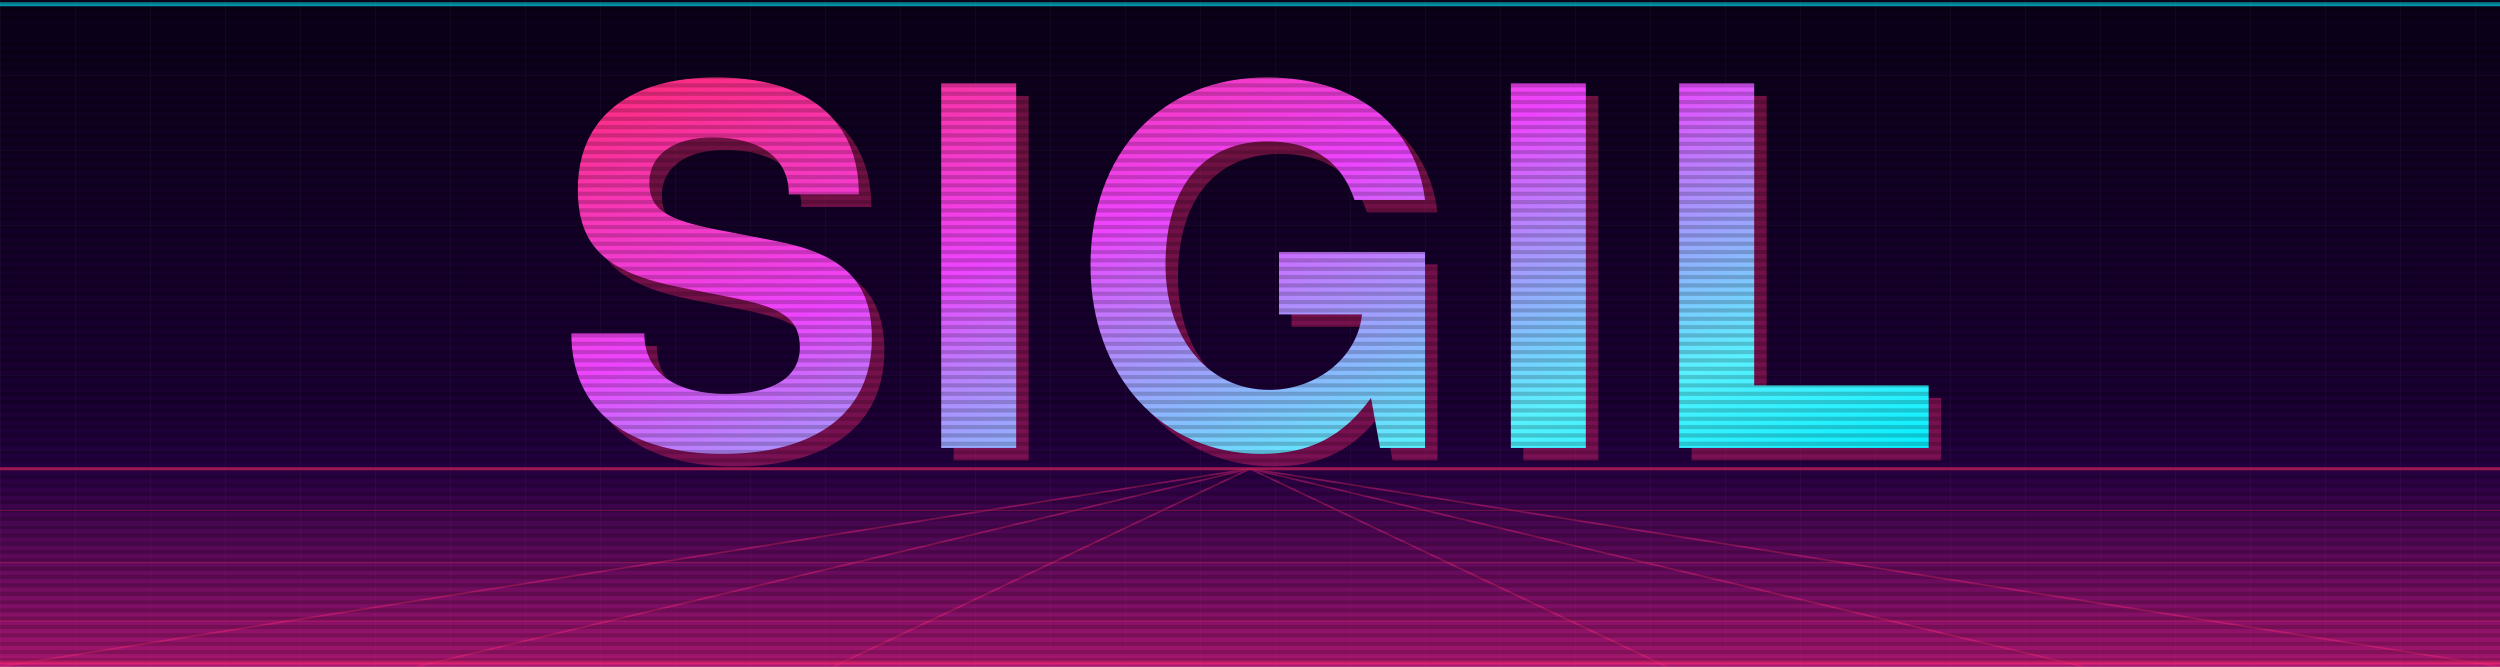
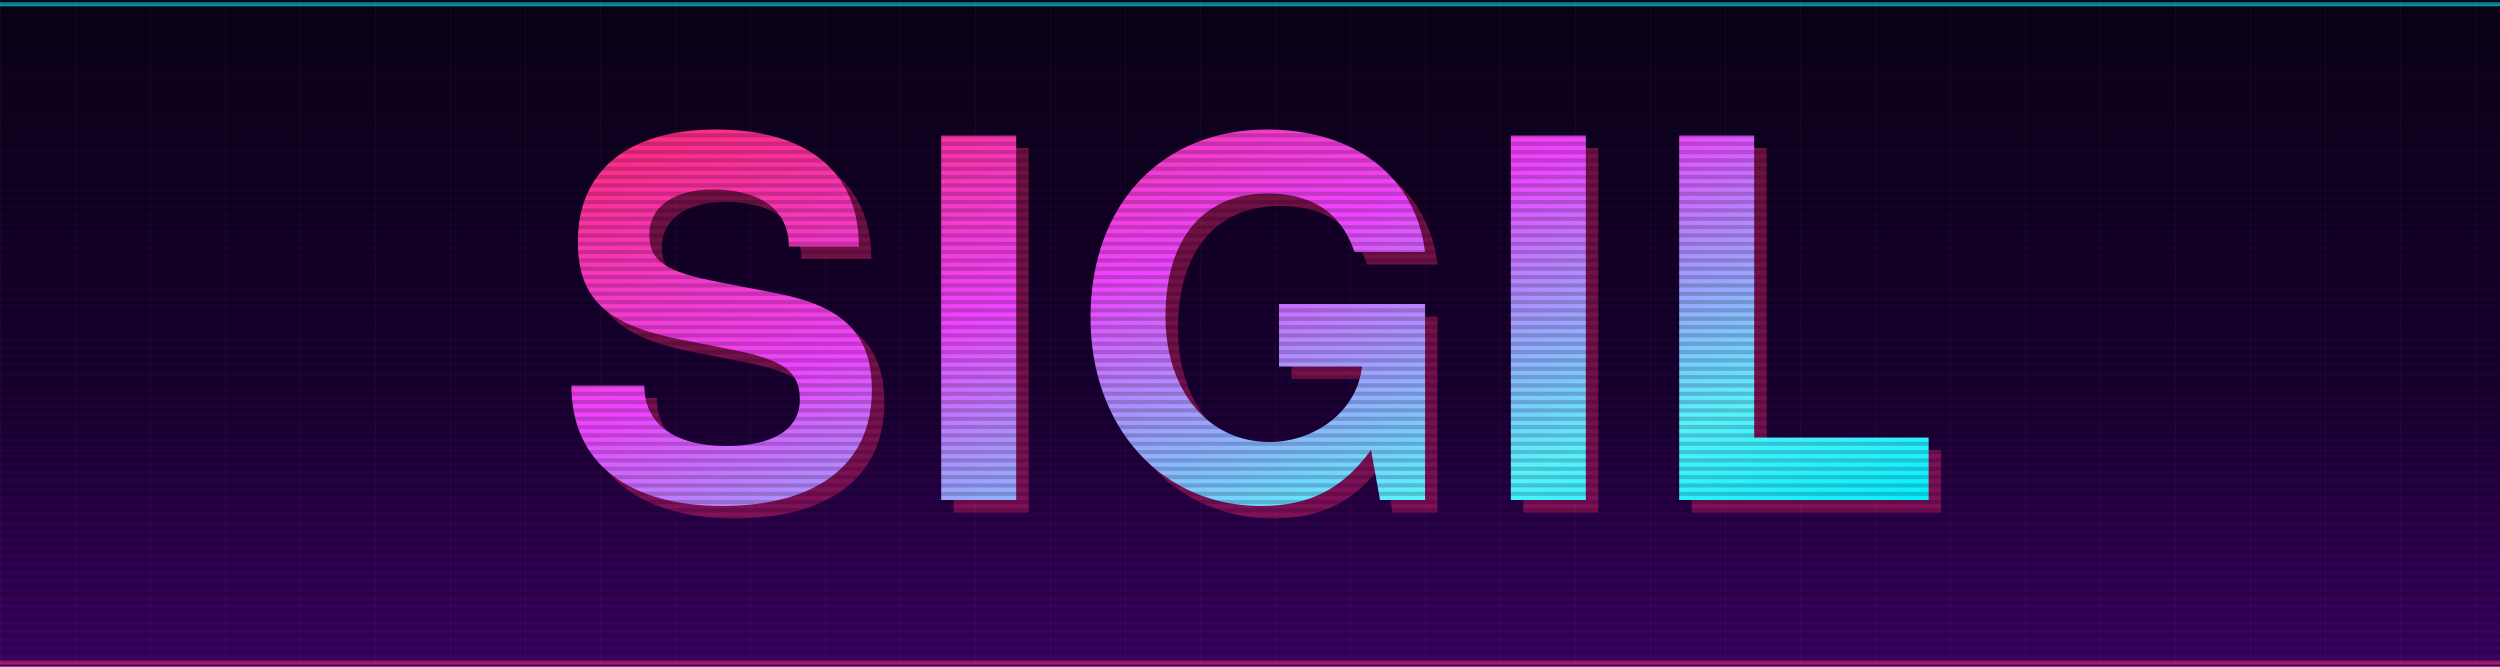
<svg xmlns="http://www.w3.org/2000/svg" viewBox="0 0 1200 320" role="img" aria-label="sigil" preserveAspectRatio="xMidYMid meet">
  <defs>
    <linearGradient id="bg" x1="0" y1="0" x2="0" y2="1">
      <stop offset="0%" stop-color="#0a0118" />
      <stop offset="60%" stop-color="#1a0033" />
      <stop offset="100%" stop-color="#3d0066" />
    </linearGradient>
    <linearGradient id="title" x1="0" y1="0" x2="1" y2="1">
      <stop offset="0%" stop-color="#ff2975" />
      <stop offset="40%" stop-color="#ee44ff" />
      <stop offset="80%" stop-color="#5af1ff" />
      <stop offset="100%" stop-color="#00f0ff" />
    </linearGradient>
-     <linearGradient id="horizon" x1="0" y1="0" x2="0" y2="1">
-       <stop offset="0%" stop-color="#ff2975" stop-opacity="0" />
-       <stop offset="50%" stop-color="#ff2975" stop-opacity="0.25" />
-       <stop offset="100%" stop-color="#ff2975" stop-opacity="0.55" />
-     </linearGradient>
    <pattern id="grid" width="36" height="36" patternUnits="userSpaceOnUse">
      <path d="M 36 0 L 0 0 0 36" fill="none" stroke="#ffffff" stroke-width="0.5" opacity="0.06" />
    </pattern>
    <pattern id="scanlines" width="2" height="4" patternUnits="userSpaceOnUse">
      <rect width="2" height="2" fill="#000000" opacity="0.18" />
    </pattern>
  </defs>
  <rect width="1200" height="320" fill="url(#bg)" />
  <rect width="1200" height="320" fill="url(#grid)" />
-   <rect x="0" y="225" width="1200" height="95" fill="url(#horizon)" />
-   <line x1="0" y1="225" x2="1200" y2="225" stroke="#ff2975" stroke-width="1.5" opacity="0.7" />
-   <g stroke="#ff2975" stroke-width="0.8" opacity="0.4">
-     <line x1="600" y1="225" x2="0" y2="320" />
-     <line x1="600" y1="225" x2="200" y2="320" />
-     <line x1="600" y1="225" x2="400" y2="320" />
-     <line x1="600" y1="225" x2="800" y2="320" />
-     <line x1="600" y1="225" x2="1000" y2="320" />
-     <line x1="600" y1="225" x2="1200" y2="320" />
-   </g>
-   <g stroke="#ff2975" stroke-width="0.6" opacity="0.35">
-     <line x1="0" y1="245" x2="1200" y2="245" />
-     <line x1="0" y1="270" x2="1200" y2="270" />
-     <line x1="0" y1="298" x2="1200" y2="298" />
-   </g>
-   <text x="606" y="221" text-anchor="middle" font-family="Impact, 'Arial Black', 'Helvetica Neue', sans-serif" font-size="240" font-weight="900" fill="#ff2975" opacity="0.4" letter-spacing="10">SIGIL</text>
-   <text x="600" y="215" text-anchor="middle" font-family="Impact, 'Arial Black', 'Helvetica Neue', sans-serif" font-size="240" font-weight="900" fill="url(#title)" letter-spacing="10">SIGIL</text>
+   <text x="606" y="246" text-anchor="middle" font-family="Impact, 'Arial Black', 'Helvetica Neue', sans-serif" font-size="240" font-weight="900" fill="#ff2975" opacity="0.4" letter-spacing="10">SIGIL</text>
+   <text x="600" y="240" text-anchor="middle" font-family="Impact, 'Arial Black', 'Helvetica Neue', sans-serif" font-size="240" font-weight="900" fill="url(#title)" letter-spacing="10">SIGIL</text>
  <line x1="0" y1="2" x2="1200" y2="2" stroke="#00f0ff" stroke-width="2" opacity="0.6" />
  <line x1="0" y1="318" x2="1200" y2="318" stroke="#ff2975" stroke-width="2" opacity="0.6" />
  <rect width="1200" height="320" fill="url(#scanlines)" />
</svg>
